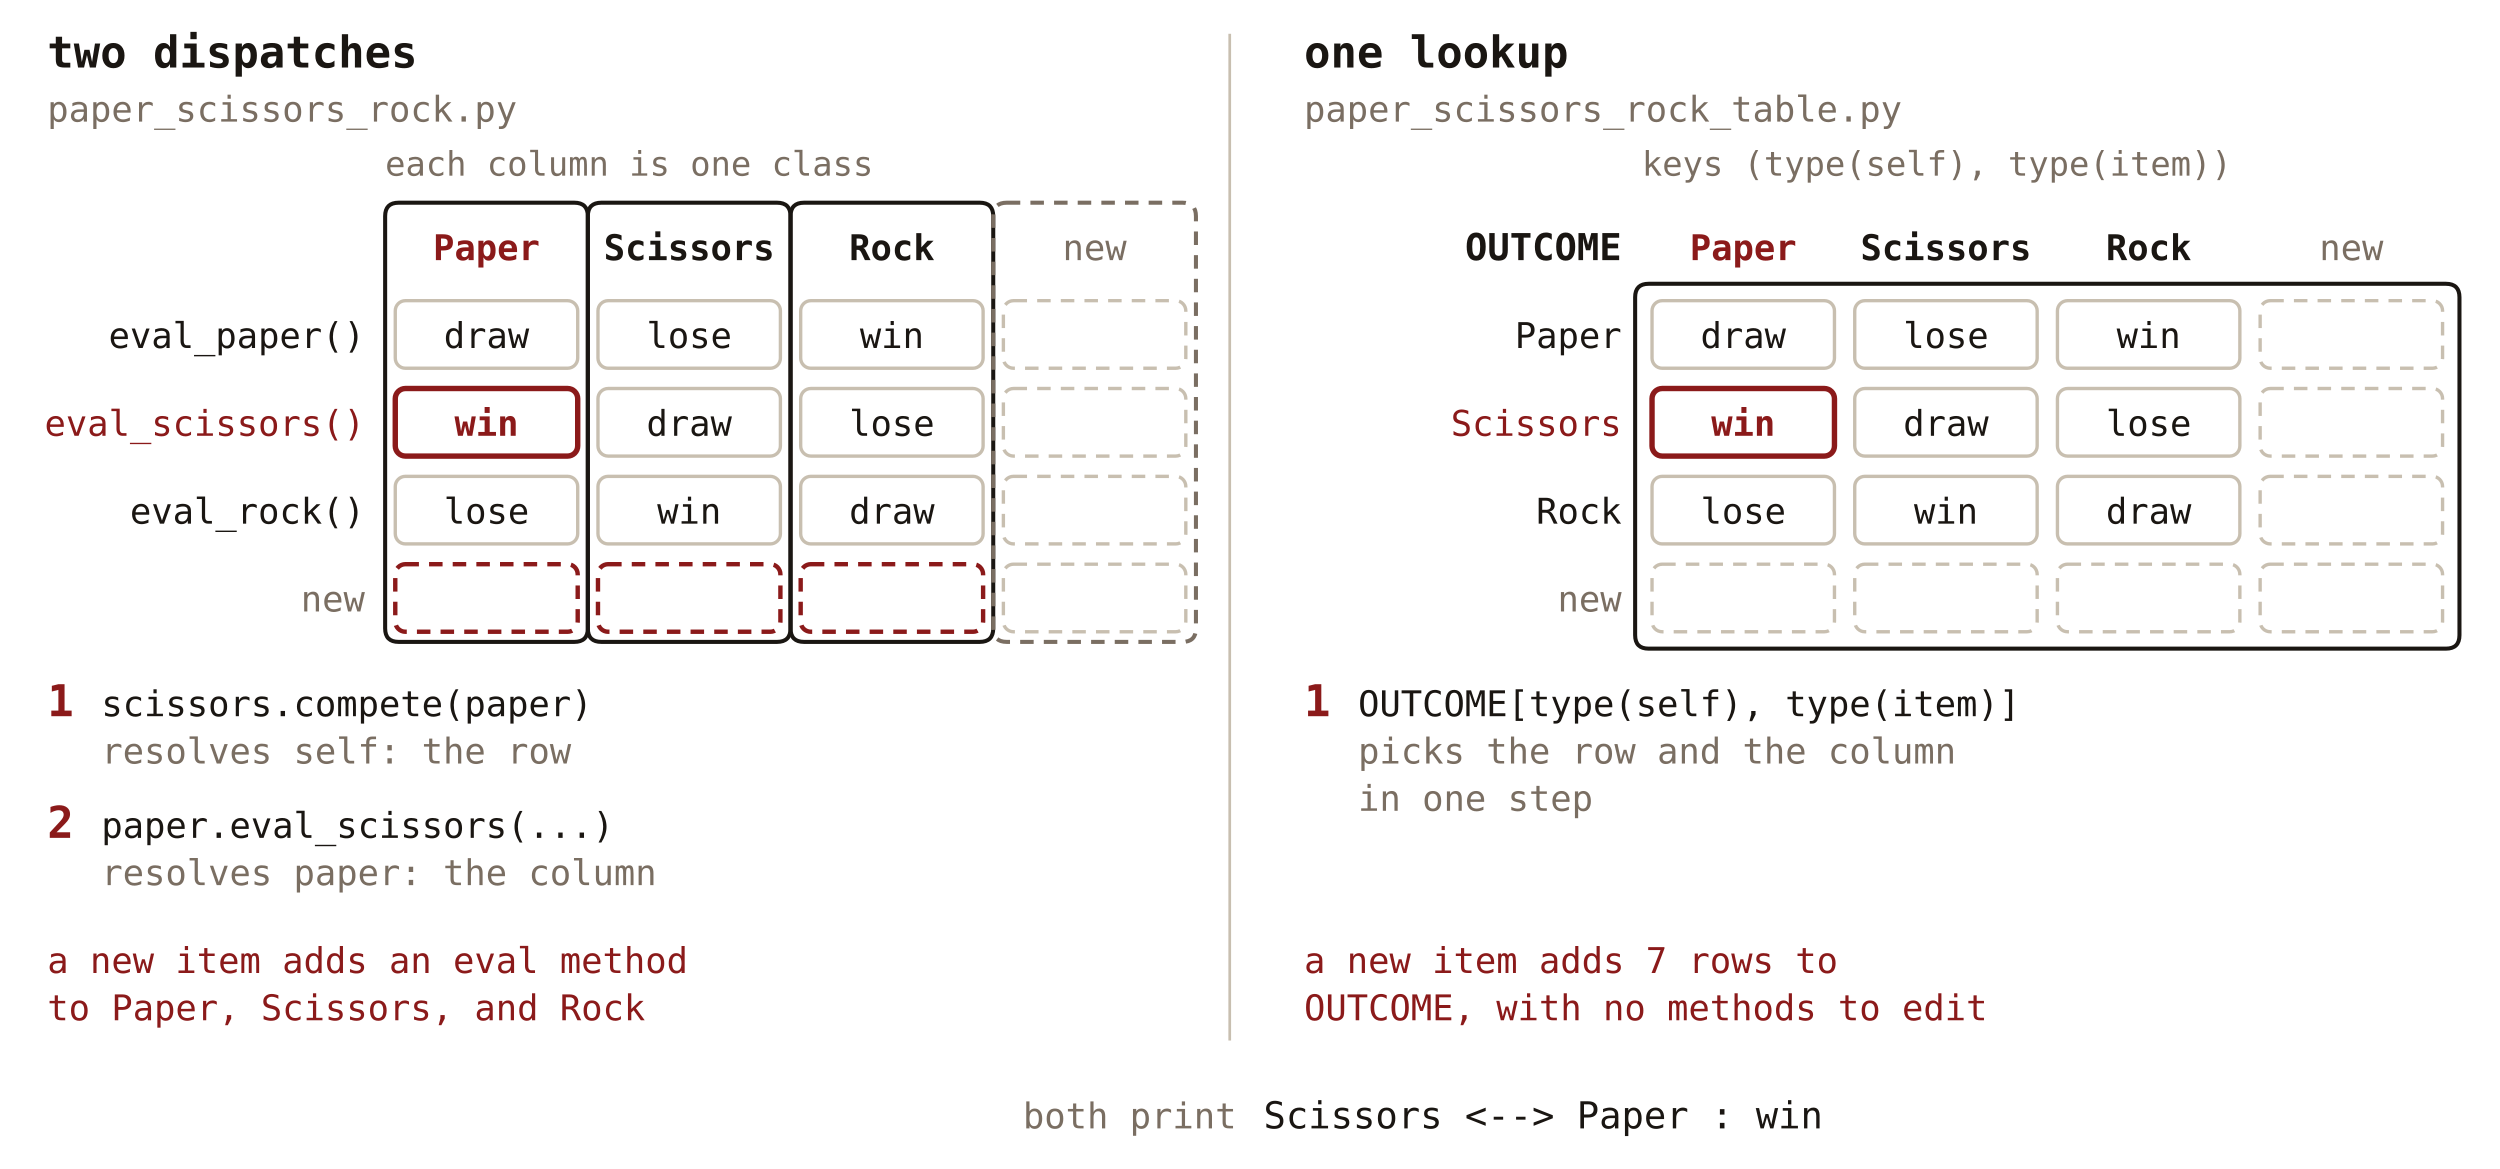
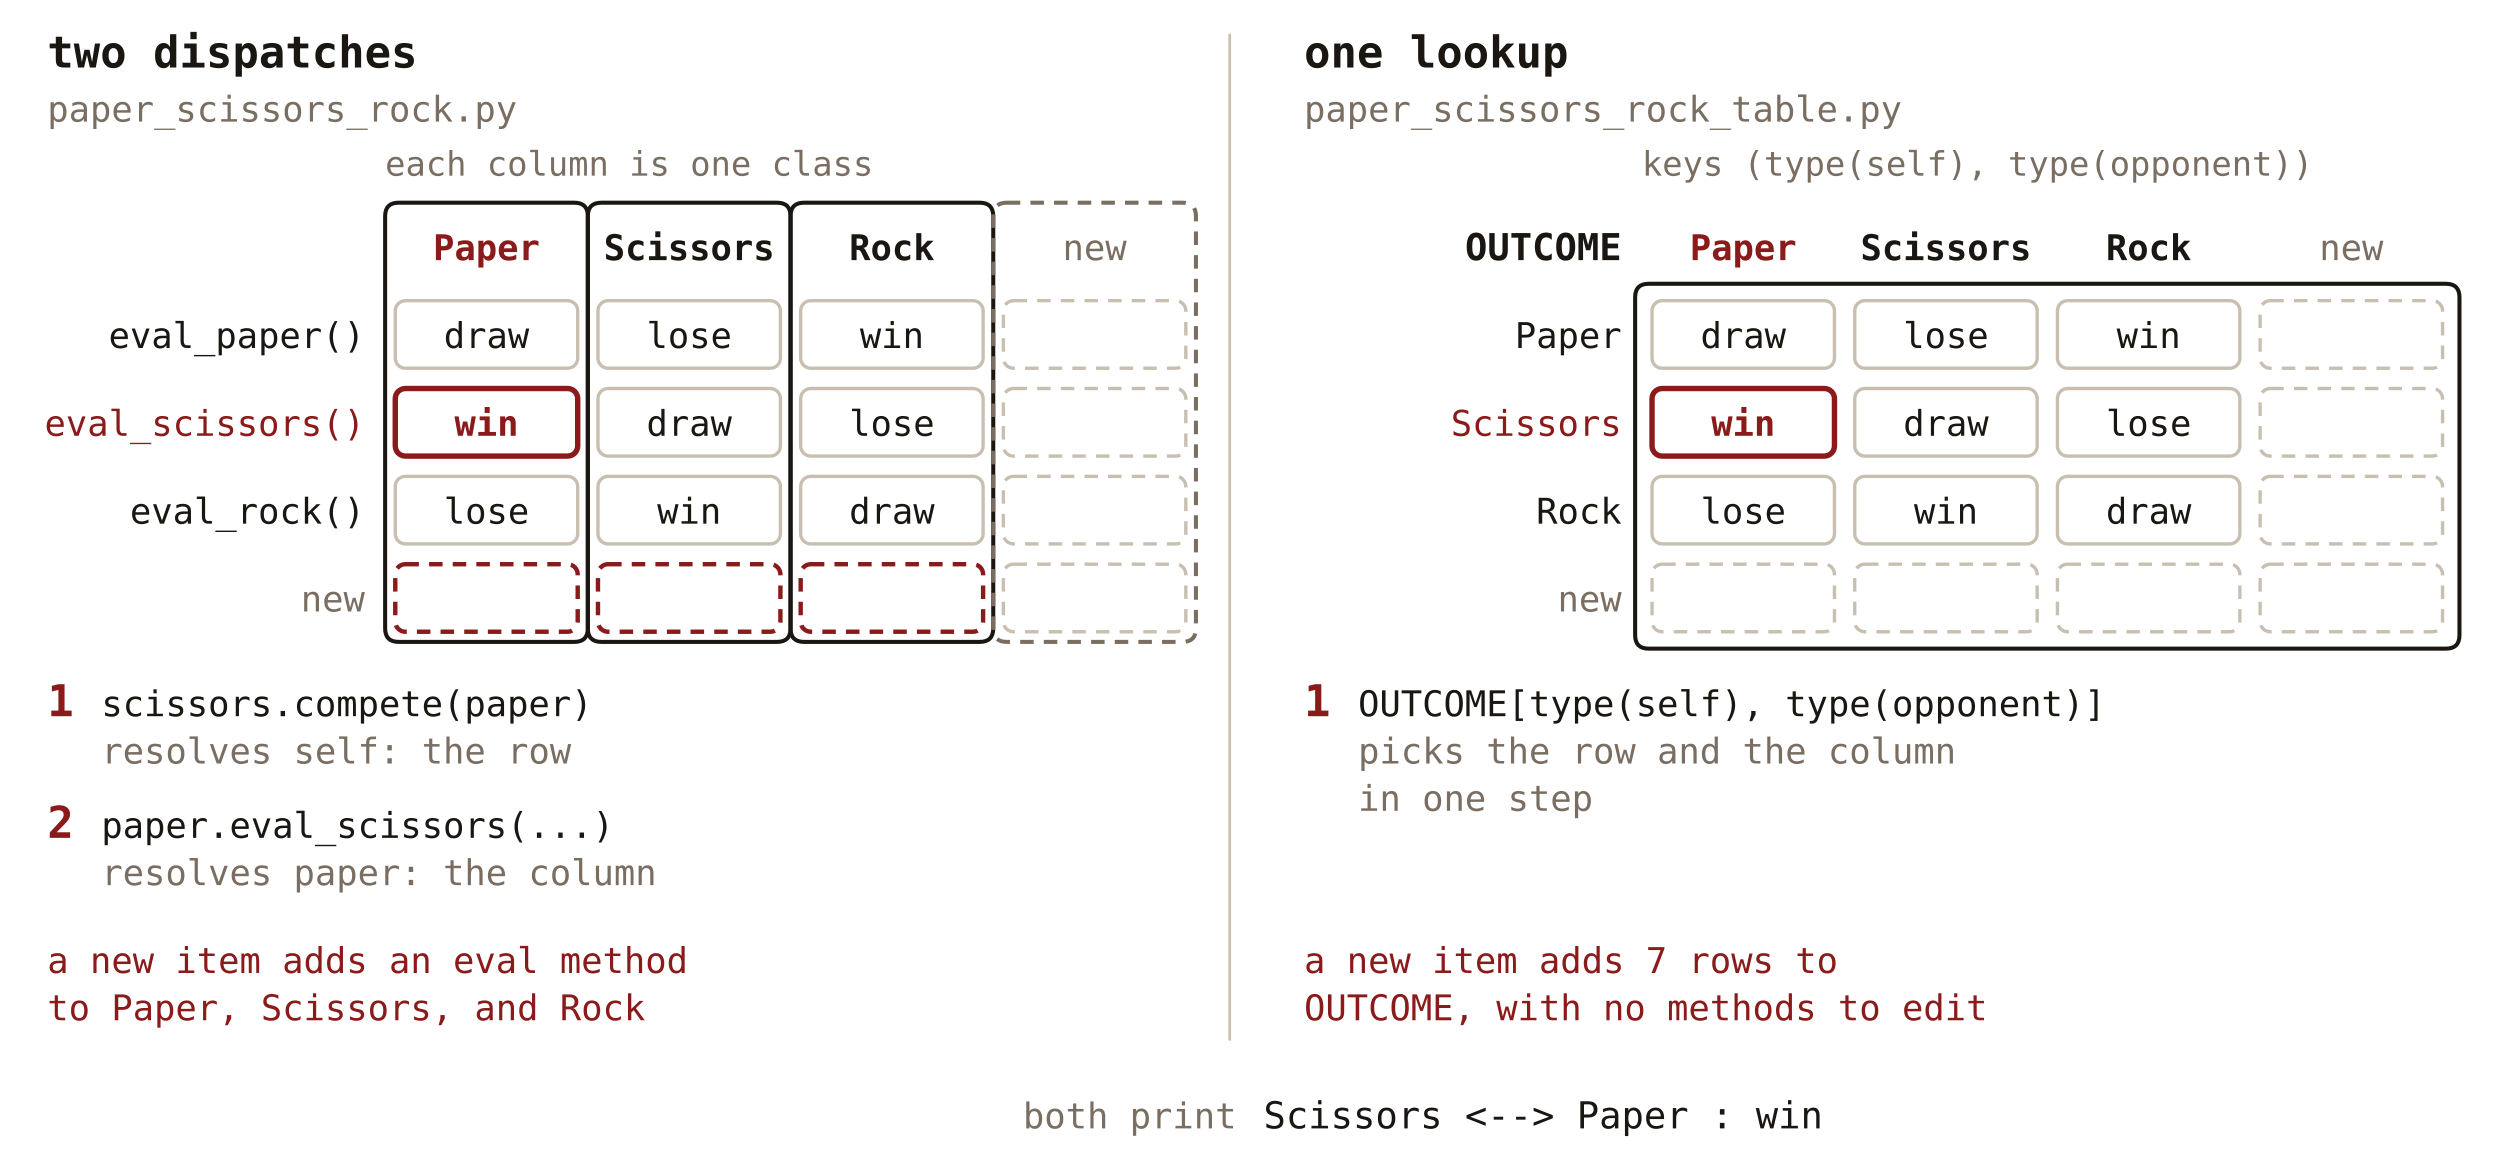
<svg xmlns="http://www.w3.org/2000/svg" viewBox="0 0 740 346" font-family="'JetBrains Mono', Consolas, monospace">
  <text x="14" y="20" font-size="13" fill="#1a1612" font-weight="bold" text-anchor="start">two dispatches</text>
  <text x="14" y="36" font-size="10.5" fill="#7a6e62" text-anchor="start">paper_scissors_rock.py</text>
  <text x="114" y="52" font-size="10" fill="#7a6e62" text-anchor="start">each column is one class</text>
  <path d="M118,60 H170 Q174,60 174,64 V186 Q174,190 170,190 H118 Q114,190 114,186 V64 Q114,60 118,60 Z" fill="none" stroke="#1a1612" stroke-width="1.2" />
  <path d="M178,60 H230 Q234,60 234,64 V186 Q234,190 230,190 H178 Q174,190 174,186 V64 Q174,60 178,60 Z" fill="none" stroke="#1a1612" stroke-width="1.2" />
  <path d="M238,60 H290 Q294,60 294,64 V186 Q294,190 290,190 H238 Q234,190 234,186 V64 Q234,60 238,60 Z" fill="none" stroke="#1a1612" stroke-width="1.2" />
  <path d="M298,60 H350 Q354,60 354,64 V186 Q354,190 350,190 H298 Q294,190 294,186 V64 Q294,60 298,60 Z" fill="none" stroke="#7a6e62" stroke-width="1.2" stroke-dasharray="4,3" />
  <text x="144" y="77" font-size="10.5" fill="#8b1a1a" font-weight="bold" text-anchor="middle">Paper</text>
  <text x="204" y="77" font-size="10.5" fill="#1a1612" font-weight="bold" text-anchor="middle">Scissors</text>
  <text x="264" y="77" font-size="10.5" fill="#1a1612" font-weight="bold" text-anchor="middle">Rock</text>
  <text x="324" y="77" font-size="10.5" fill="#7a6e62" text-anchor="middle">new</text>
  <text x="108" y="103" font-size="10.5" fill="#1a1612" text-anchor="end">eval_paper()</text>
  <rect x="117" y="89" width="54" height="20" fill="none" stroke="#c8bfb0" stroke-width="1" rx="3" />
  <text x="144" y="103" font-size="10.5" fill="#1a1612" text-anchor="middle">draw</text>
  <rect x="177" y="89" width="54" height="20" fill="none" stroke="#c8bfb0" stroke-width="1" rx="3" />
  <text x="204" y="103" font-size="10.5" fill="#1a1612" text-anchor="middle">lose</text>
  <rect x="237" y="89" width="54" height="20" fill="none" stroke="#c8bfb0" stroke-width="1" rx="3" />
  <text x="264" y="103" font-size="10.5" fill="#1a1612" text-anchor="middle">win</text>
  <text x="108" y="129" font-size="10.5" fill="#8b1a1a" text-anchor="end">eval_scissors()</text>
  <rect x="117" y="115" width="54" height="20" fill="none" stroke="#8b1a1a" stroke-width="1.6" rx="3" />
  <text x="144" y="129" font-size="10.5" fill="#8b1a1a" font-weight="bold" text-anchor="middle">win</text>
  <rect x="177" y="115" width="54" height="20" fill="none" stroke="#c8bfb0" stroke-width="1" rx="3" />
  <text x="204" y="129" font-size="10.5" fill="#1a1612" text-anchor="middle">draw</text>
  <rect x="237" y="115" width="54" height="20" fill="none" stroke="#c8bfb0" stroke-width="1" rx="3" />
  <text x="264" y="129" font-size="10.5" fill="#1a1612" text-anchor="middle">lose</text>
  <text x="108" y="155" font-size="10.5" fill="#1a1612" text-anchor="end">eval_rock()</text>
  <rect x="117" y="141" width="54" height="20" fill="none" stroke="#c8bfb0" stroke-width="1" rx="3" />
  <text x="144" y="155" font-size="10.5" fill="#1a1612" text-anchor="middle">lose</text>
  <rect x="177" y="141" width="54" height="20" fill="none" stroke="#c8bfb0" stroke-width="1" rx="3" />
  <text x="204" y="155" font-size="10.5" fill="#1a1612" text-anchor="middle">win</text>
  <rect x="237" y="141" width="54" height="20" fill="none" stroke="#c8bfb0" stroke-width="1" rx="3" />
  <text x="264" y="155" font-size="10.5" fill="#1a1612" text-anchor="middle">draw</text>
  <text x="108" y="181" font-size="10.5" fill="#7a6e62" text-anchor="end">new</text>
  <rect x="297" y="89" width="54" height="20" fill="none" stroke="#c8bfb0" stroke-width="1" rx="3" stroke-dasharray="4,3" />
  <rect x="297" y="115" width="54" height="20" fill="none" stroke="#c8bfb0" stroke-width="1" rx="3" stroke-dasharray="4,3" />
  <rect x="297" y="141" width="54" height="20" fill="none" stroke="#c8bfb0" stroke-width="1" rx="3" stroke-dasharray="4,3" />
  <rect x="297" y="167" width="54" height="20" fill="none" stroke="#c8bfb0" stroke-width="1" rx="3" stroke-dasharray="4,3" />
  <rect x="117" y="167" width="54" height="20" fill="none" stroke="#8b1a1a" stroke-width="1.3" rx="3" stroke-dasharray="4,3" />
  <rect x="177" y="167" width="54" height="20" fill="none" stroke="#8b1a1a" stroke-width="1.3" rx="3" stroke-dasharray="4,3" />
  <rect x="237" y="167" width="54" height="20" fill="none" stroke="#8b1a1a" stroke-width="1.3" rx="3" stroke-dasharray="4,3" />
  <text x="14" y="212" font-size="13" fill="#8b1a1a" font-weight="bold" text-anchor="start">1</text>
  <text x="30" y="212" font-size="10.5" fill="#1a1612" text-anchor="start">scissors.compete(paper)</text>
  <text x="30" y="226" font-size="10.5" fill="#7a6e62" text-anchor="start">resolves self: the row</text>
  <text x="14" y="248" font-size="13" fill="#8b1a1a" font-weight="bold" text-anchor="start">2</text>
  <text x="30" y="248" font-size="10.5" fill="#1a1612" text-anchor="start">paper.eval_scissors(...)</text>
  <text x="30" y="262" font-size="10.5" fill="#7a6e62" text-anchor="start">resolves paper: the column</text>
  <text x="14" y="288" font-size="10.5" fill="#8b1a1a" text-anchor="start">a new item adds an eval method</text>
  <text x="14" y="302" font-size="10.5" fill="#8b1a1a" text-anchor="start">to Paper, Scissors, and Rock</text>
  <line x1="364" y1="10" x2="364" y2="308" stroke="#c8bfb0" stroke-width="0.8" />
  <text x="386" y="20" font-size="13" fill="#1a1612" font-weight="bold" text-anchor="start">one lookup</text>
  <text x="386" y="36" font-size="10.5" fill="#7a6e62" text-anchor="start">paper_scissors_rock_table.py</text>
-   <text x="486" y="52" font-size="10" fill="#7a6e62" text-anchor="start">keys (type(self), type(item))</text>
+   <text x="486" y="52" font-size="10" fill="#7a6e62" text-anchor="start">keys (type(self), type(opponent))</text>
  <text x="480" y="77" font-size="11" fill="#1a1612" font-weight="bold" text-anchor="end">OUTCOME</text>
  <path d="M488,84 H724 Q728,84 728,88 V188 Q728,192 724,192 H488 Q484,192 484,188 V88 Q484,84 488,84 Z" fill="none" stroke="#1a1612" stroke-width="1.2" />
  <text x="516" y="77" font-size="10.5" fill="#8b1a1a" font-weight="bold" text-anchor="middle">Paper</text>
  <text x="576" y="77" font-size="10.5" fill="#1a1612" font-weight="bold" text-anchor="middle">Scissors</text>
  <text x="636" y="77" font-size="10.5" fill="#1a1612" font-weight="bold" text-anchor="middle">Rock</text>
  <text x="696" y="77" font-size="10.5" fill="#7a6e62" text-anchor="middle">new</text>
  <text x="480" y="103" font-size="10.5" fill="#1a1612" text-anchor="end">Paper</text>
  <rect x="489" y="89" width="54" height="20" fill="none" stroke="#c8bfb0" stroke-width="1" rx="3" />
  <text x="516" y="103" font-size="10.5" fill="#1a1612" text-anchor="middle">draw</text>
  <rect x="549" y="89" width="54" height="20" fill="none" stroke="#c8bfb0" stroke-width="1" rx="3" />
  <text x="576" y="103" font-size="10.5" fill="#1a1612" text-anchor="middle">lose</text>
  <rect x="609" y="89" width="54" height="20" fill="none" stroke="#c8bfb0" stroke-width="1" rx="3" />
  <text x="636" y="103" font-size="10.5" fill="#1a1612" text-anchor="middle">win</text>
  <text x="480" y="129" font-size="10.5" fill="#8b1a1a" text-anchor="end">Scissors</text>
  <rect x="489" y="115" width="54" height="20" fill="none" stroke="#8b1a1a" stroke-width="1.6" rx="3" />
  <text x="516" y="129" font-size="10.5" fill="#8b1a1a" font-weight="bold" text-anchor="middle">win</text>
  <rect x="549" y="115" width="54" height="20" fill="none" stroke="#c8bfb0" stroke-width="1" rx="3" />
  <text x="576" y="129" font-size="10.5" fill="#1a1612" text-anchor="middle">draw</text>
  <rect x="609" y="115" width="54" height="20" fill="none" stroke="#c8bfb0" stroke-width="1" rx="3" />
  <text x="636" y="129" font-size="10.5" fill="#1a1612" text-anchor="middle">lose</text>
  <text x="480" y="155" font-size="10.5" fill="#1a1612" text-anchor="end">Rock</text>
  <rect x="489" y="141" width="54" height="20" fill="none" stroke="#c8bfb0" stroke-width="1" rx="3" />
  <text x="516" y="155" font-size="10.5" fill="#1a1612" text-anchor="middle">lose</text>
  <rect x="549" y="141" width="54" height="20" fill="none" stroke="#c8bfb0" stroke-width="1" rx="3" />
  <text x="576" y="155" font-size="10.5" fill="#1a1612" text-anchor="middle">win</text>
  <rect x="609" y="141" width="54" height="20" fill="none" stroke="#c8bfb0" stroke-width="1" rx="3" />
  <text x="636" y="155" font-size="10.5" fill="#1a1612" text-anchor="middle">draw</text>
  <text x="480" y="181" font-size="10.5" fill="#7a6e62" text-anchor="end">new</text>
  <rect x="669" y="89" width="54" height="20" fill="none" stroke="#c8bfb0" stroke-width="1" rx="3" stroke-dasharray="4,3" />
  <rect x="669" y="115" width="54" height="20" fill="none" stroke="#c8bfb0" stroke-width="1" rx="3" stroke-dasharray="4,3" />
  <rect x="669" y="141" width="54" height="20" fill="none" stroke="#c8bfb0" stroke-width="1" rx="3" stroke-dasharray="4,3" />
  <rect x="669" y="167" width="54" height="20" fill="none" stroke="#c8bfb0" stroke-width="1" rx="3" stroke-dasharray="4,3" />
  <rect x="489" y="167" width="54" height="20" fill="none" stroke="#c8bfb0" stroke-width="1" rx="3" stroke-dasharray="4,3" />
  <rect x="549" y="167" width="54" height="20" fill="none" stroke="#c8bfb0" stroke-width="1" rx="3" stroke-dasharray="4,3" />
  <rect x="609" y="167" width="54" height="20" fill="none" stroke="#c8bfb0" stroke-width="1" rx="3" stroke-dasharray="4,3" />
  <text x="386" y="212" font-size="13" fill="#8b1a1a" font-weight="bold" text-anchor="start">1</text>
-   <text x="402" y="212" font-size="10.5" fill="#1a1612" text-anchor="start">OUTCOME[type(self), type(item)]</text>
+   <text x="402" y="212" font-size="10.5" fill="#1a1612" text-anchor="start">OUTCOME[type(self), type(opponent)]</text>
  <text x="402" y="226" font-size="10.5" fill="#7a6e62" text-anchor="start">picks the row and the column</text>
  <text x="402" y="240" font-size="10.5" fill="#7a6e62" text-anchor="start">in one step</text>
  <text x="386" y="288" font-size="10.5" fill="#8b1a1a" text-anchor="start">a new item adds 7 rows to</text>
  <text x="386" y="302" font-size="10.5" fill="#8b1a1a" text-anchor="start">OUTCOME, with no methods to edit</text>
  <text x="366" y="334" font-size="10.5" fill="#7a6e62" text-anchor="end">both print</text>
  <text x="374" y="334" font-size="11" fill="#1a1612" text-anchor="start">Scissors &lt;--&gt; Paper : win</text>
</svg>
